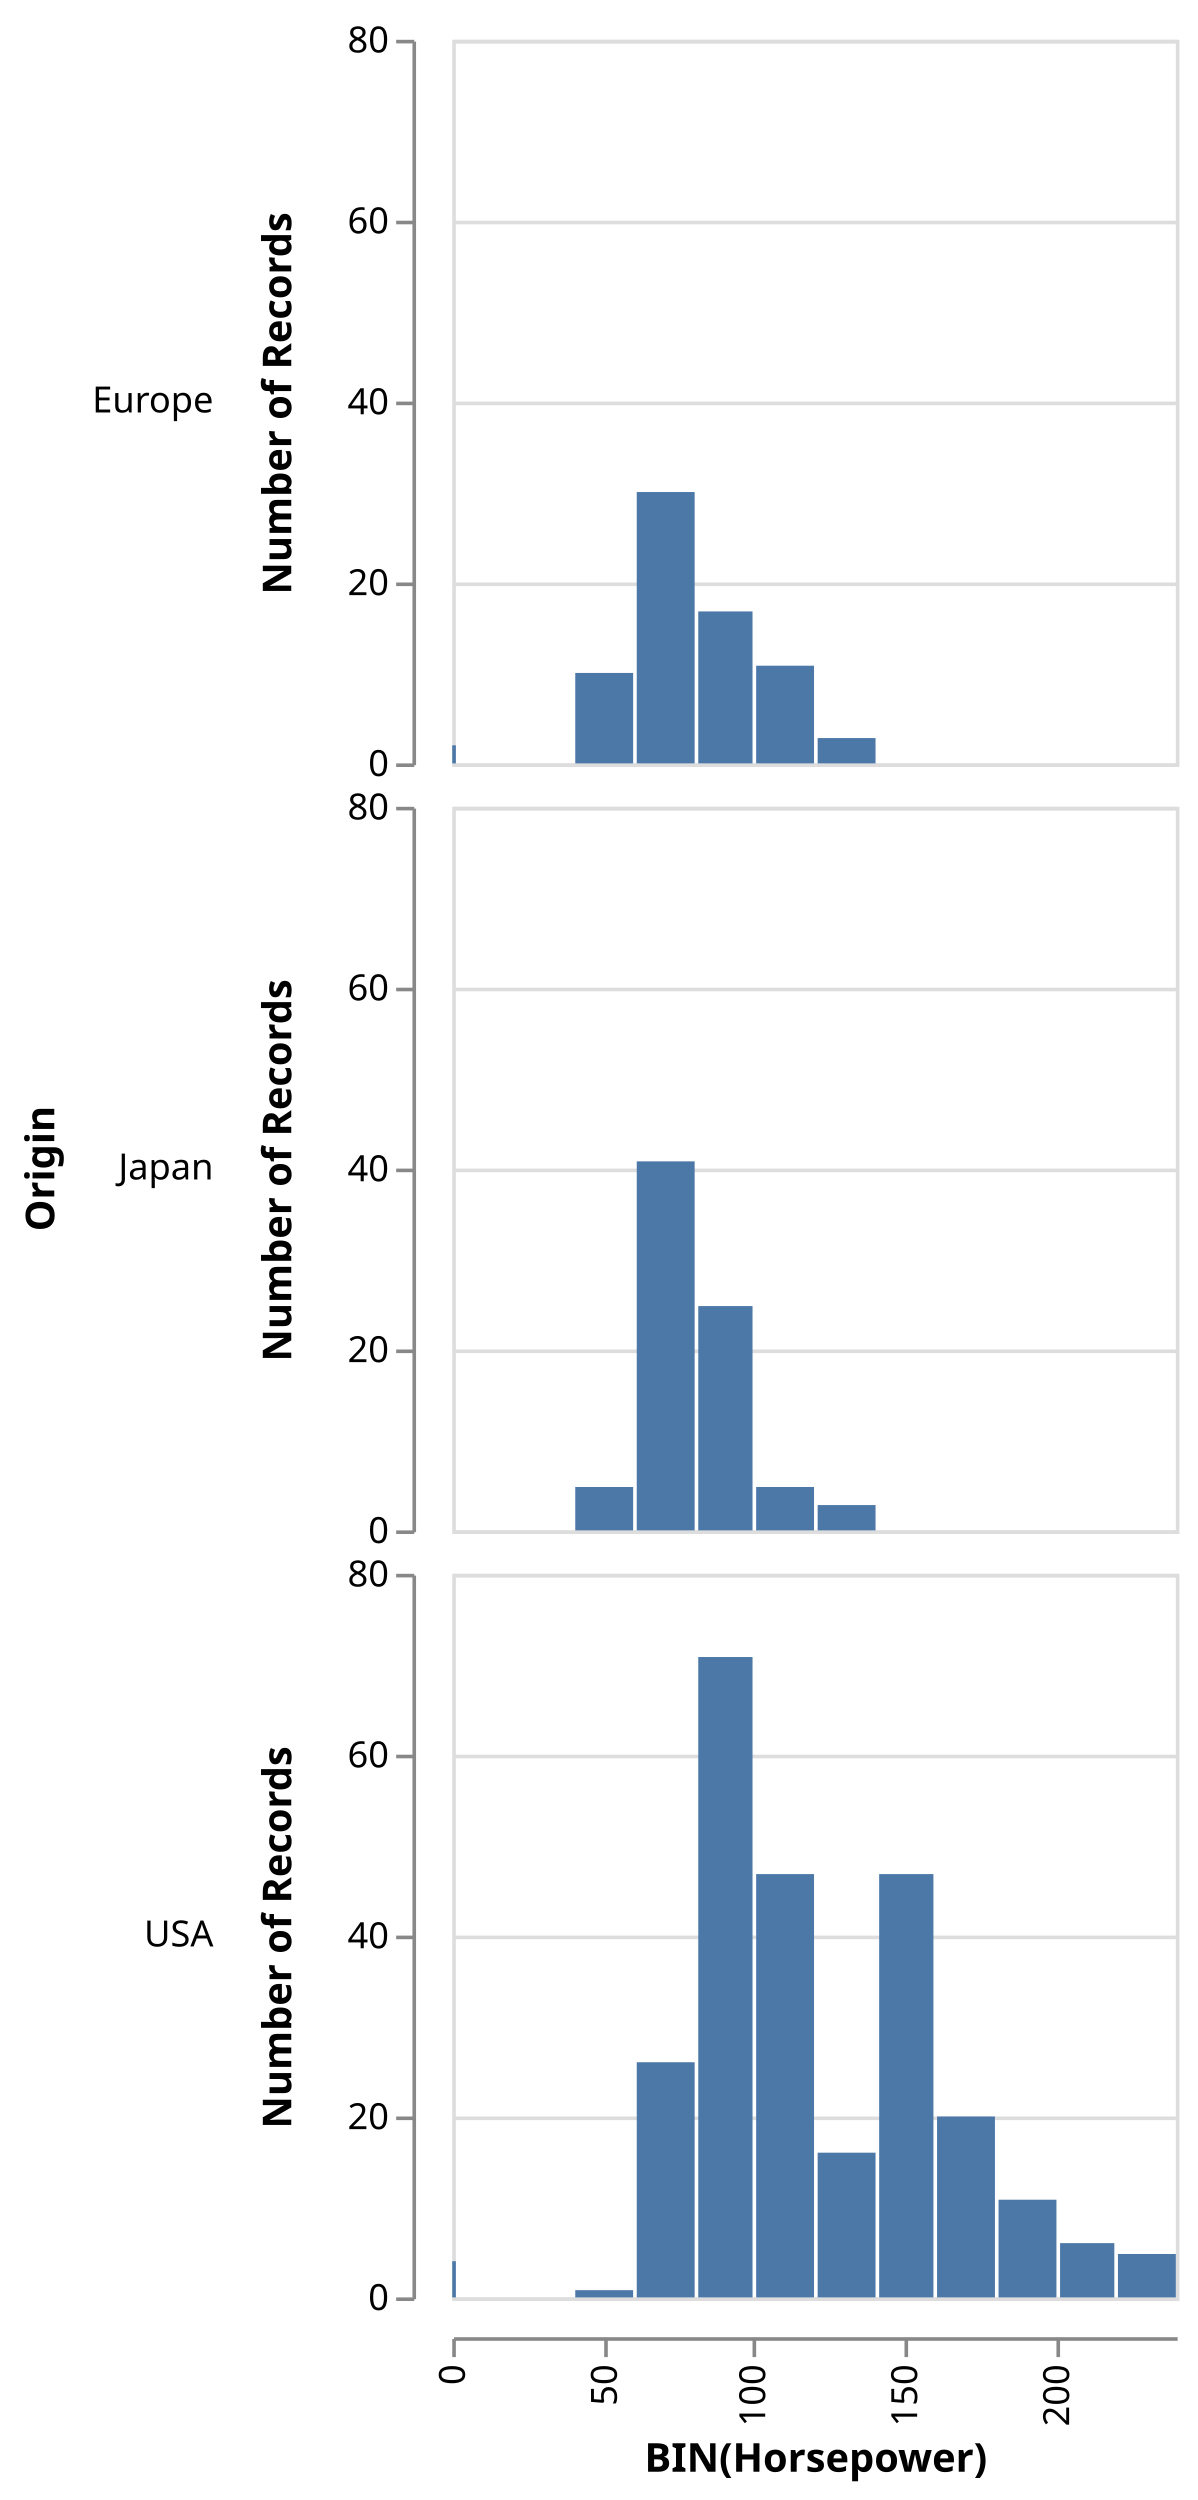
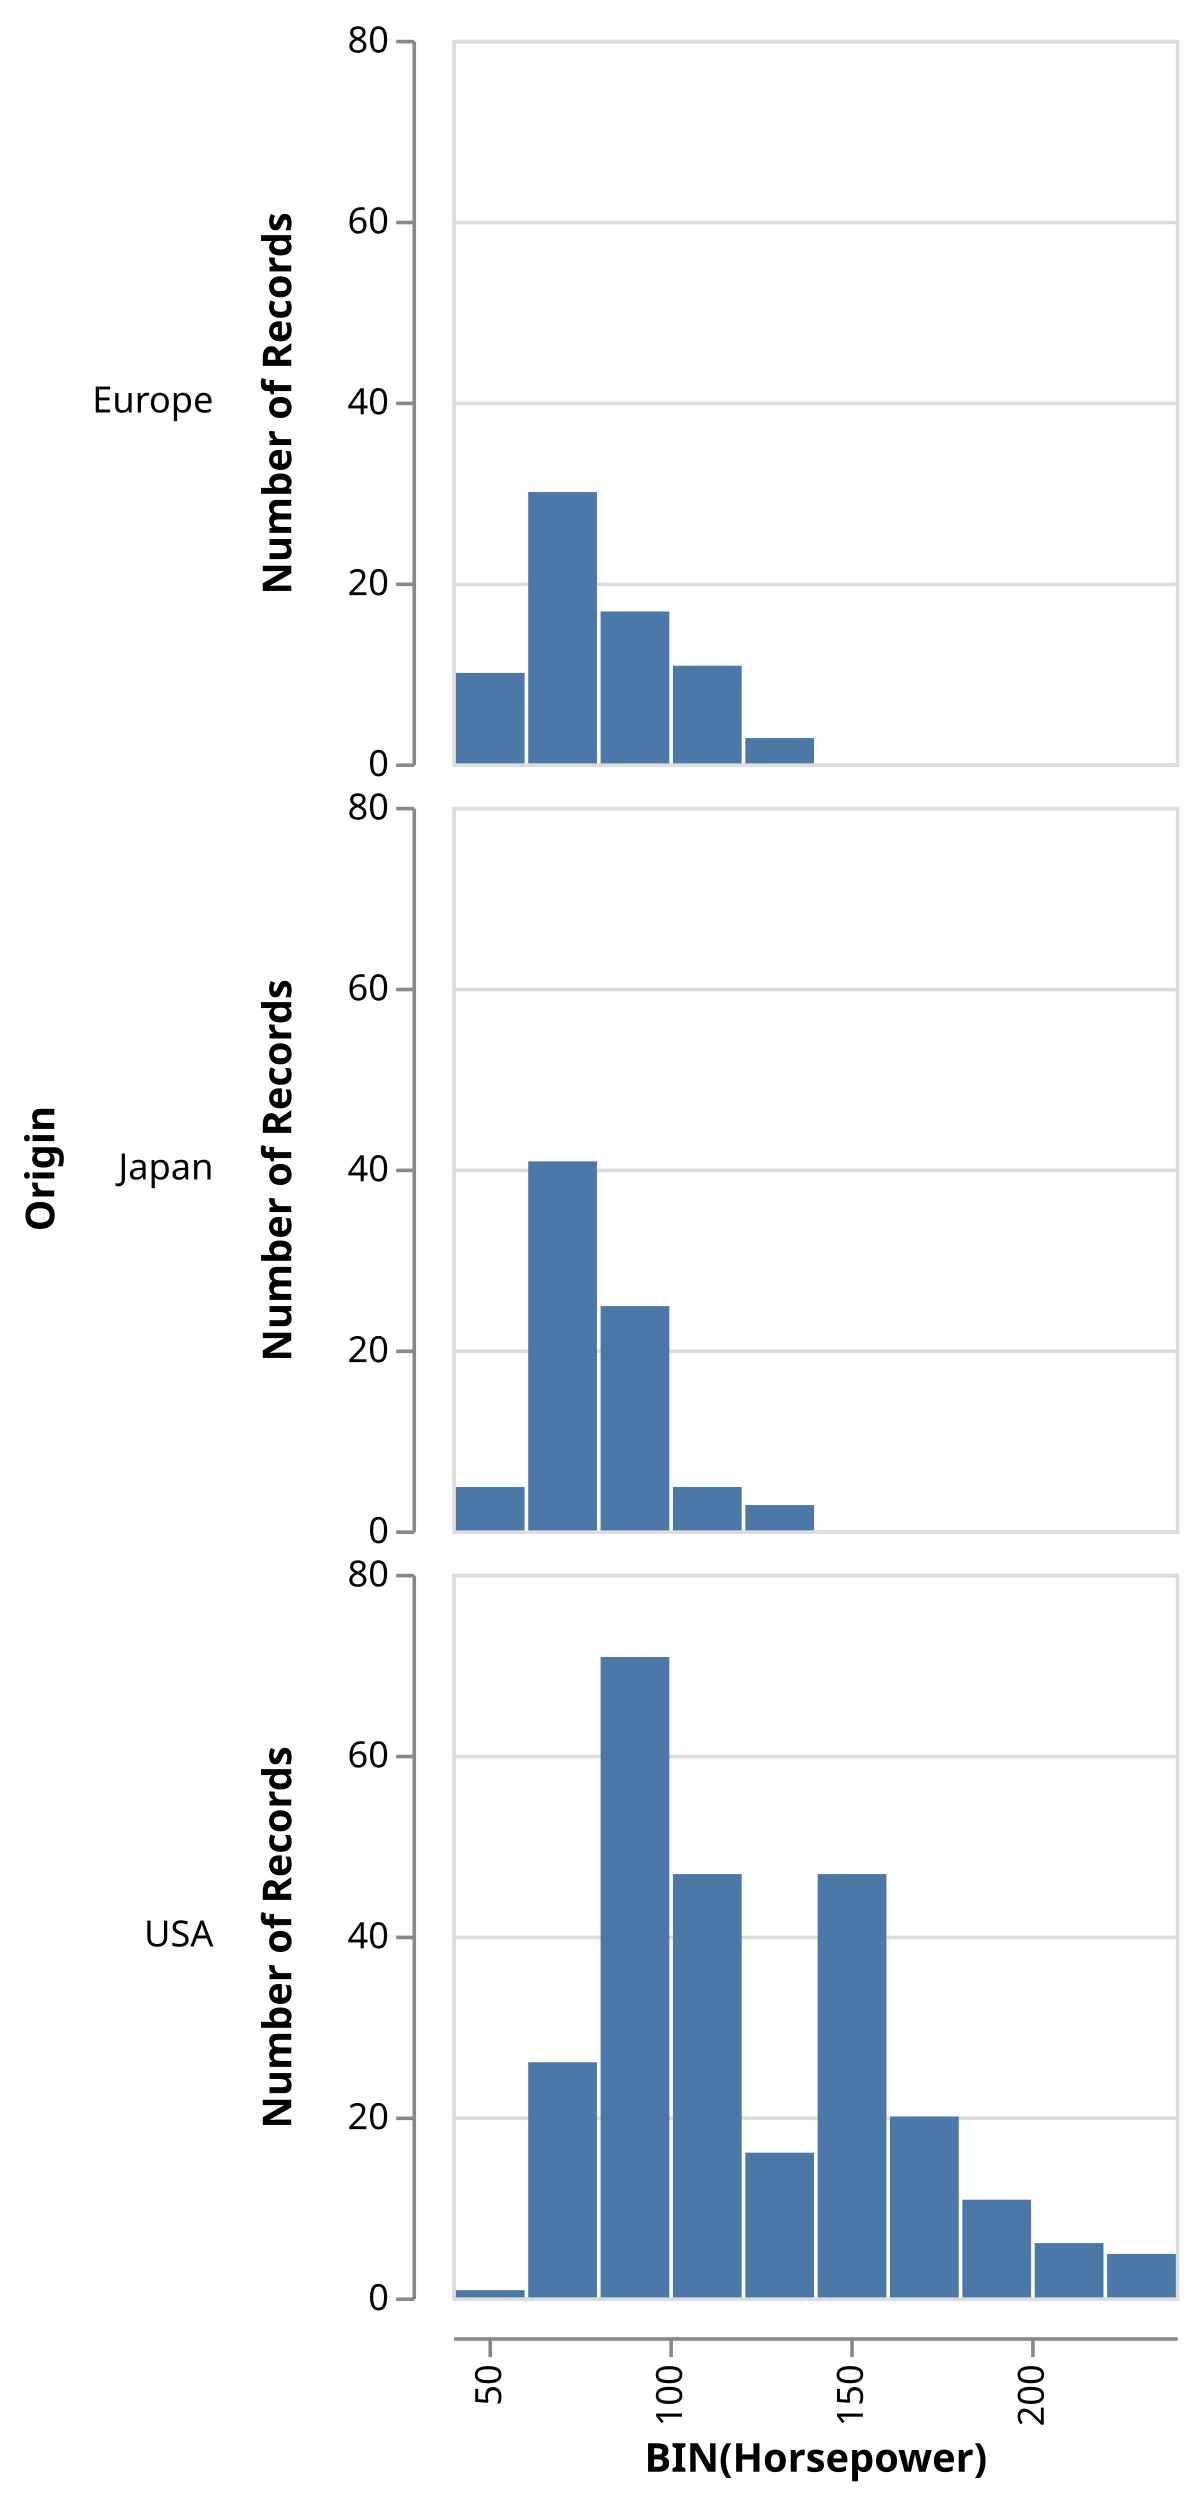
<svg xmlns="http://www.w3.org/2000/svg" class="marks" width="331" height="691" viewBox="0 0 331 691" version="1.1">
  <g transform="translate(125,11)">
    <g class="mark-group role-frame root">
      <g transform="translate(0,0)">
        <path class="background" d="M0,0h0v0h0Z" style="fill: none;" />
        <g>
          <g class="mark-group role-row-title row_title">
            <g transform="translate(-110,312)">
              <path class="background" d="M0,0h0v0h0Z" style="fill: none;" />
              <g>
                <g class="mark-text role-row-title-text">
                  <text text-anchor="middle" transform="translate(0,0) rotate(270)" style="font: bold 11px sans-serif; fill: black;">Origin</text>
                </g>
              </g>
            </g>
          </g>
          <g class="mark-group role-row-header row_header">
            <g transform="translate(-11,0)">
              <path class="background" d="M0,0h0v200h0Z" style="fill: none;" />
              <g>
                <g class="mark-text role-title" style="pointer-events: none;">
                  <text text-anchor="end" transform="translate(-55,103)" style="font: normal 10px sans-serif; fill: #000; opacity: 1;">Europe</text>
                </g>
                <g class="mark-group role-axis">
                  <g transform="translate(0.5,0.5)">
                    <path class="background" d="M0,0h0v0h0Z" style="pointer-events: none; fill: none;" />
                    <g>
                      <g class="mark-rule role-axis-tick" style="pointer-events: none;">
                        <line transform="translate(0,200)" x2="-5" y2="0" style="fill: none; stroke: #888; stroke-width: 1; opacity: 1;" />
                        <line transform="translate(0,150)" x2="-5" y2="0" style="fill: none; stroke: #888; stroke-width: 1; opacity: 1;" />
                        <line transform="translate(0,100)" x2="-5" y2="0" style="fill: none; stroke: #888; stroke-width: 1; opacity: 1;" />
                        <line transform="translate(0,50)" x2="-5" y2="0" style="fill: none; stroke: #888; stroke-width: 1; opacity: 1;" />
                        <line transform="translate(0,0)" x2="-5" y2="0" style="fill: none; stroke: #888; stroke-width: 1; opacity: 1;" />
                      </g>
                      <g class="mark-text role-axis-label" style="pointer-events: none;">
                        <text text-anchor="end" transform="translate(-7,203)" style="font: 10px sans-serif; fill: #000; opacity: 1;">0</text>
                        <text text-anchor="end" transform="translate(-7,153)" style="font: 10px sans-serif; fill: #000; opacity: 1;">20</text>
                        <text text-anchor="end" transform="translate(-7,103)" style="font: 10px sans-serif; fill: #000; opacity: 1;">40</text>
                        <text text-anchor="end" transform="translate(-7,53)" style="font: 10px sans-serif; fill: #000; opacity: 1;">60</text>
                        <text text-anchor="end" transform="translate(-7,3)" style="font: 10px sans-serif; fill: #000; opacity: 1;">80</text>
                      </g>
                      <g class="mark-rule role-axis-domain" style="pointer-events: none;">
                        <line transform="translate(0,200)" x2="0" y2="-200" style="fill: none; stroke: #888; stroke-width: 1; opacity: 1;" />
                      </g>
                      <g class="mark-text role-axis-title" style="pointer-events: none;">
                        <text text-anchor="middle" transform="translate(-32,100) rotate(-90) translate(0,-2)" style="font: bold 11px sans-serif; fill: #000; opacity: 1;">Number of Records</text>
                      </g>
                    </g>
                  </g>
                </g>
              </g>
            </g>
            <g transform="translate(-11,212)">
              <path class="background" d="M0,0h0v200h0Z" style="fill: none;" />
              <g>
                <g class="mark-text role-title" style="pointer-events: none;">
                  <text text-anchor="end" transform="translate(-55,103)" style="font: normal 10px sans-serif; fill: #000; opacity: 1;">Japan</text>
                </g>
                <g class="mark-group role-axis">
                  <g transform="translate(0.5,0.5)">
                    <path class="background" d="M0,0h0v0h0Z" style="pointer-events: none; fill: none;" />
                    <g>
                      <g class="mark-rule role-axis-tick" style="pointer-events: none;">
                        <line transform="translate(0,200)" x2="-5" y2="0" style="fill: none; stroke: #888; stroke-width: 1; opacity: 1;" />
                        <line transform="translate(0,150)" x2="-5" y2="0" style="fill: none; stroke: #888; stroke-width: 1; opacity: 1;" />
                        <line transform="translate(0,100)" x2="-5" y2="0" style="fill: none; stroke: #888; stroke-width: 1; opacity: 1;" />
                        <line transform="translate(0,50)" x2="-5" y2="0" style="fill: none; stroke: #888; stroke-width: 1; opacity: 1;" />
                        <line transform="translate(0,0)" x2="-5" y2="0" style="fill: none; stroke: #888; stroke-width: 1; opacity: 1;" />
                      </g>
                      <g class="mark-text role-axis-label" style="pointer-events: none;">
                        <text text-anchor="end" transform="translate(-7,203)" style="font: 10px sans-serif; fill: #000; opacity: 1;">0</text>
                        <text text-anchor="end" transform="translate(-7,153)" style="font: 10px sans-serif; fill: #000; opacity: 1;">20</text>
                        <text text-anchor="end" transform="translate(-7,103)" style="font: 10px sans-serif; fill: #000; opacity: 1;">40</text>
                        <text text-anchor="end" transform="translate(-7,53)" style="font: 10px sans-serif; fill: #000; opacity: 1;">60</text>
                        <text text-anchor="end" transform="translate(-7,3)" style="font: 10px sans-serif; fill: #000; opacity: 1;">80</text>
                      </g>
                      <g class="mark-rule role-axis-domain" style="pointer-events: none;">
                        <line transform="translate(0,200)" x2="0" y2="-200" style="fill: none; stroke: #888; stroke-width: 1; opacity: 1;" />
                      </g>
                      <g class="mark-text role-axis-title" style="pointer-events: none;">
                        <text text-anchor="middle" transform="translate(-32,100) rotate(-90) translate(0,-2)" style="font: bold 11px sans-serif; fill: #000; opacity: 1;">Number of Records</text>
                      </g>
                    </g>
                  </g>
                </g>
              </g>
            </g>
            <g transform="translate(-11,424)">
              <path class="background" d="M0,0h0v200h0Z" style="fill: none;" />
              <g>
                <g class="mark-text role-title" style="pointer-events: none;">
                  <text text-anchor="end" transform="translate(-55,103)" style="font: normal 10px sans-serif; fill: #000; opacity: 1;">USA</text>
                </g>
                <g class="mark-group role-axis">
                  <g transform="translate(0.5,0.5)">
                    <path class="background" d="M0,0h0v0h0Z" style="pointer-events: none; fill: none;" />
                    <g>
                      <g class="mark-rule role-axis-tick" style="pointer-events: none;">
                        <line transform="translate(0,200)" x2="-5" y2="0" style="fill: none; stroke: #888; stroke-width: 1; opacity: 1;" />
                        <line transform="translate(0,150)" x2="-5" y2="0" style="fill: none; stroke: #888; stroke-width: 1; opacity: 1;" />
                        <line transform="translate(0,100)" x2="-5" y2="0" style="fill: none; stroke: #888; stroke-width: 1; opacity: 1;" />
                        <line transform="translate(0,50)" x2="-5" y2="0" style="fill: none; stroke: #888; stroke-width: 1; opacity: 1;" />
                        <line transform="translate(0,0)" x2="-5" y2="0" style="fill: none; stroke: #888; stroke-width: 1; opacity: 1;" />
                      </g>
                      <g class="mark-text role-axis-label" style="pointer-events: none;">
                        <text text-anchor="end" transform="translate(-7,203)" style="font: 10px sans-serif; fill: #000; opacity: 1;">0</text>
                        <text text-anchor="end" transform="translate(-7,153)" style="font: 10px sans-serif; fill: #000; opacity: 1;">20</text>
                        <text text-anchor="end" transform="translate(-7,103)" style="font: 10px sans-serif; fill: #000; opacity: 1;">40</text>
                        <text text-anchor="end" transform="translate(-7,53)" style="font: 10px sans-serif; fill: #000; opacity: 1;">60</text>
                        <text text-anchor="end" transform="translate(-7,3)" style="font: 10px sans-serif; fill: #000; opacity: 1;">80</text>
                      </g>
                      <g class="mark-rule role-axis-domain" style="pointer-events: none;">
                        <line transform="translate(0,200)" x2="0" y2="-200" style="fill: none; stroke: #888; stroke-width: 1; opacity: 1;" />
                      </g>
                      <g class="mark-text role-axis-title" style="pointer-events: none;">
                        <text text-anchor="middle" transform="translate(-32,100) rotate(-90) translate(0,-2)" style="font: bold 11px sans-serif; fill: #000; opacity: 1;">Number of Records</text>
                      </g>
                    </g>
                  </g>
                </g>
              </g>
            </g>
          </g>
          <g class="mark-group role-column-footer column_footer">
            <g transform="translate(0,635)">
              <path class="background" d="M0,0h200v0h-200Z" style="fill: none;" />
              <g>
                <g class="mark-group role-axis">
                  <g transform="translate(0.5,0.5)">
                    <path class="background" d="M0,0h0v0h0Z" style="pointer-events: none; fill: none;" />
                    <g>
                      <g class="mark-rule role-axis-tick" style="pointer-events: none;">
-                         <line transform="translate(0,0)" x2="0" y2="5" style="fill: none; stroke: #888; stroke-width: 1; opacity: 1;" />
-                         <line transform="translate(42,0)" x2="0" y2="5" style="fill: none; stroke: #888; stroke-width: 1; opacity: 1;" />
-                         <line transform="translate(83,0)" x2="0" y2="5" style="fill: none; stroke: #888; stroke-width: 1; opacity: 1;" />
-                         <line transform="translate(125,0)" x2="0" y2="5" style="fill: none; stroke: #888; stroke-width: 1; opacity: 1;" />
-                         <line transform="translate(167,0)" x2="0" y2="5" style="fill: none; stroke: #888; stroke-width: 1; opacity: 1;" />
-                       </g>
-                       <g class="mark-text role-axis-label" style="pointer-events: none;">
-                         <text text-anchor="end" transform="translate(0,7) rotate(270) translate(0,3)" style="font: 10px sans-serif; fill: #000; opacity: 1;">0</text>
-                         <text text-anchor="end" transform="translate(42,7) rotate(270) translate(0,3)" style="font: 10px sans-serif; fill: #000; opacity: 1;">50</text>
-                         <text text-anchor="end" transform="translate(83,7) rotate(270) translate(0,3)" style="font: 10px sans-serif; fill: #000; opacity: 1;">100</text>
-                         <text text-anchor="end" transform="translate(125,7) rotate(270) translate(0,3)" style="font: 10px sans-serif; fill: #000; opacity: 1;">150</text>
-                         <text text-anchor="end" transform="translate(167,7) rotate(270) translate(0,3)" style="font: 10px sans-serif; fill: #000; opacity: 1;">200</text>
+                         <line transform="translate(10,0)" x2="0" y2="5" style="fill: none; stroke: #888; stroke-width: 1; opacity: 1;" />
+                         <line transform="translate(60,0)" x2="0" y2="5" style="fill: none; stroke: #888; stroke-width: 1; opacity: 1;" />
+                         <line transform="translate(110,0)" x2="0" y2="5" style="fill: none; stroke: #888; stroke-width: 1; opacity: 1;" />
+                         <line transform="translate(160,0)" x2="0" y2="5" style="fill: none; stroke: #888; stroke-width: 1; opacity: 1;" />
+                       </g>
+                       <g class="mark-text role-axis-label" style="pointer-events: none;">
+                         <text text-anchor="end" transform="translate(10,7) rotate(270) translate(0,3)" style="font: 10px sans-serif; fill: #000; opacity: 1;">50</text>
+                         <text text-anchor="end" transform="translate(60,7) rotate(270) translate(0,3)" style="font: 10px sans-serif; fill: #000; opacity: 1;">100</text>
+                         <text text-anchor="end" transform="translate(110,7) rotate(270) translate(0,3)" style="font: 10px sans-serif; fill: #000; opacity: 1;">150</text>
+                         <text text-anchor="end" transform="translate(160,7) rotate(270) translate(0,3)" style="font: 10px sans-serif; fill: #000; opacity: 1;">200</text>
                      </g>
                      <g class="mark-rule role-axis-domain" style="pointer-events: none;">
                        <line transform="translate(0,0)" x2="200" y2="0" style="fill: none; stroke: #888; stroke-width: 1; opacity: 1;" />
                      </g>
                      <g class="mark-text role-axis-title" style="pointer-events: none;">
                        <text text-anchor="middle" transform="translate(100,36.68457)" style="font: bold 11px sans-serif; fill: #000; opacity: 1;">BIN(Horsepower)</text>
                      </g>
                    </g>
                  </g>
                </g>
              </g>
            </g>
          </g>
          <g class="mark-group role-scope cell">
            <g transform="translate(0,0)">
              <path class="background" d="M0.5,0.5h200v200h-200Z" style="fill: transparent; stroke: #ddd;" />
              <g>
                <g class="mark-group role-axis">
                  <g transform="translate(0.5,0.5)">
                    <path class="background" d="M0,0h0v0h0Z" style="pointer-events: none; fill: none;" />
                    <g>
                      <g class="mark-rule role-axis-grid" style="pointer-events: none;">
                        <line transform="translate(0,200)" x2="200" y2="0" style="fill: none; stroke: #ddd; stroke-width: 1; stroke-dasharray: ; opacity: 1;" />
                        <line transform="translate(0,150)" x2="200" y2="0" style="fill: none; stroke: #ddd; stroke-width: 1; stroke-dasharray: ; opacity: 1;" />
                        <line transform="translate(0,100)" x2="200" y2="0" style="fill: none; stroke: #ddd; stroke-width: 1; stroke-dasharray: ; opacity: 1;" />
                        <line transform="translate(0,50)" x2="200" y2="0" style="fill: none; stroke: #ddd; stroke-width: 1; stroke-dasharray: ; opacity: 1;" />
                        <line transform="translate(0,0)" x2="200" y2="0" style="fill: none; stroke: #ddd; stroke-width: 1; stroke-dasharray: ; opacity: 1;" />
                      </g>
                    </g>
                  </g>
                </g>
                <g class="mark-rect role-mark child_marks">
-                   <path d="M84,173h16v27h-16Z" style="fill: #4c78a8;" />
-                   <path d="M34,175h16v25h-16Z" style="fill: #4c78a8;" />
-                   <path d="M68,158h15v42h-15Z" style="fill: #4c78a8;" />
-                   <path d="M51,125h16v75h-16Z" style="fill: #4c78a8;" />
-                   <path d="M101,193h16v7h-16Z" style="fill: #4c78a8;" />
-                   <path d="M0,195h1v5h-1Z" style="fill: #4c78a8;" />
+                   <path d="M61,173h19v27h-19Z" style="fill: #4c78a8;" />
+                   <path d="M1,175h19v25h-19Z" style="fill: #4c78a8;" />
+                   <path d="M41,158h19v42h-19Z" style="fill: #4c78a8;" />
+                   <path d="M21,125h19v75h-19Z" style="fill: #4c78a8;" />
+                   <path d="M81,193h19v7h-19Z" style="fill: #4c78a8;" />
                </g>
              </g>
            </g>
            <g transform="translate(0,212)">
              <path class="background" d="M0.5,0.5h200v200h-200Z" style="fill: transparent; stroke: #ddd;" />
              <g>
                <g class="mark-group role-axis">
                  <g transform="translate(0.5,0.5)">
                    <path class="background" d="M0,0h0v0h0Z" style="pointer-events: none; fill: none;" />
                    <g>
                      <g class="mark-rule role-axis-grid" style="pointer-events: none;">
                        <line transform="translate(0,200)" x2="200" y2="0" style="fill: none; stroke: #ddd; stroke-width: 1; stroke-dasharray: ; opacity: 1;" />
                        <line transform="translate(0,150)" x2="200" y2="0" style="fill: none; stroke: #ddd; stroke-width: 1; stroke-dasharray: ; opacity: 1;" />
                        <line transform="translate(0,100)" x2="200" y2="0" style="fill: none; stroke: #ddd; stroke-width: 1; stroke-dasharray: ; opacity: 1;" />
                        <line transform="translate(0,50)" x2="200" y2="0" style="fill: none; stroke: #ddd; stroke-width: 1; stroke-dasharray: ; opacity: 1;" />
                        <line transform="translate(0,0)" x2="200" y2="0" style="fill: none; stroke: #ddd; stroke-width: 1; stroke-dasharray: ; opacity: 1;" />
                      </g>
                    </g>
                  </g>
                </g>
                <g class="mark-rect role-mark child_marks">
-                   <path d="M68,138h15v62h-15Z" style="fill: #4c78a8;" />
-                   <path d="M51,98h16v102h-16Z" style="fill: #4c78a8;" />
-                   <path d="M101,193h16v7h-16Z" style="fill: #4c78a8;" />
-                   <path d="M34,188h16v12h-16Z" style="fill: #4c78a8;" />
-                   <path d="M84,188h16v12h-16Z" style="fill: #4c78a8;" />
+                   <path d="M41,138h19v62h-19Z" style="fill: #4c78a8;" />
+                   <path d="M21,98h19v102h-19Z" style="fill: #4c78a8;" />
+                   <path d="M81,193h19v7h-19Z" style="fill: #4c78a8;" />
+                   <path d="M1,188h19v12h-19Z" style="fill: #4c78a8;" />
+                   <path d="M61,188h19v12h-19Z" style="fill: #4c78a8;" />
                </g>
              </g>
            </g>
            <g transform="translate(0,424)">
              <path class="background" d="M0.5,0.5h200v200h-200Z" style="fill: transparent; stroke: #ddd;" />
              <g>
                <g class="mark-group role-axis">
                  <g transform="translate(0.5,0.5)">
                    <path class="background" d="M0,0h0v0h0Z" style="pointer-events: none; fill: none;" />
                    <g>
                      <g class="mark-rule role-axis-grid" style="pointer-events: none;">
                        <line transform="translate(0,200)" x2="200" y2="0" style="fill: none; stroke: #ddd; stroke-width: 1; stroke-dasharray: ; opacity: 1;" />
                        <line transform="translate(0,150)" x2="200" y2="0" style="fill: none; stroke: #ddd; stroke-width: 1; stroke-dasharray: ; opacity: 1;" />
                        <line transform="translate(0,100)" x2="200" y2="0" style="fill: none; stroke: #ddd; stroke-width: 1; stroke-dasharray: ; opacity: 1;" />
                        <line transform="translate(0,50)" x2="200" y2="0" style="fill: none; stroke: #ddd; stroke-width: 1; stroke-dasharray: ; opacity: 1;" />
                        <line transform="translate(0,0)" x2="200" y2="0" style="fill: none; stroke: #ddd; stroke-width: 1; stroke-dasharray: ; opacity: 1;" />
                      </g>
                    </g>
                  </g>
                </g>
                <g class="mark-rect role-mark child_marks">
-                   <path d="M101,160h16v40h-16Z" style="fill: #4c78a8;" />
-                   <path d="M134,150h16v50h-16Z" style="fill: #4c78a8;" />
-                   <path d="M118,83h15v117h-15Z" style="fill: #4c78a8;" />
-                   <path d="M151,173h16v27h-16Z" style="fill: #4c78a8;" />
-                   <path d="M184,188h16v12h-16Z" style="fill: #4c78a8;" />
-                   <path d="M168,185h15v15h-15Z" style="fill: #4c78a8;" />
-                   <path d="M68,23h15v177h-15Z" style="fill: #4c78a8;" />
-                   <path d="M0,190h1v10h-1Z" style="fill: #4c78a8;" />
-                   <path d="M84,83h16v117h-16Z" style="fill: #4c78a8;" />
-                   <path d="M51,135h16v65h-16Z" style="fill: #4c78a8;" />
-                   <path d="M34,198h16v2h-16Z" style="fill: #4c78a8;" />
+                   <path d="M81,160h19v40h-19Z" style="fill: #4c78a8;" />
+                   <path d="M121,150h19v50h-19Z" style="fill: #4c78a8;" />
+                   <path d="M101,83h19v117h-19Z" style="fill: #4c78a8;" />
+                   <path d="M141,173h19v27h-19Z" style="fill: #4c78a8;" />
+                   <path d="M181,188h19v12h-19Z" style="fill: #4c78a8;" />
+                   <path d="M161,185h19v15h-19Z" style="fill: #4c78a8;" />
+                   <path d="M41,23h19v177h-19Z" style="fill: #4c78a8;" />
+                   <path d="M61,83h19v117h-19Z" style="fill: #4c78a8;" />
+                   <path d="M21,135h19v65h-19Z" style="fill: #4c78a8;" />
+                   <path d="M1,198h19v2h-19Z" style="fill: #4c78a8;" />
                </g>
              </g>
            </g>
          </g>
        </g>
      </g>
    </g>
  </g>
</svg>
